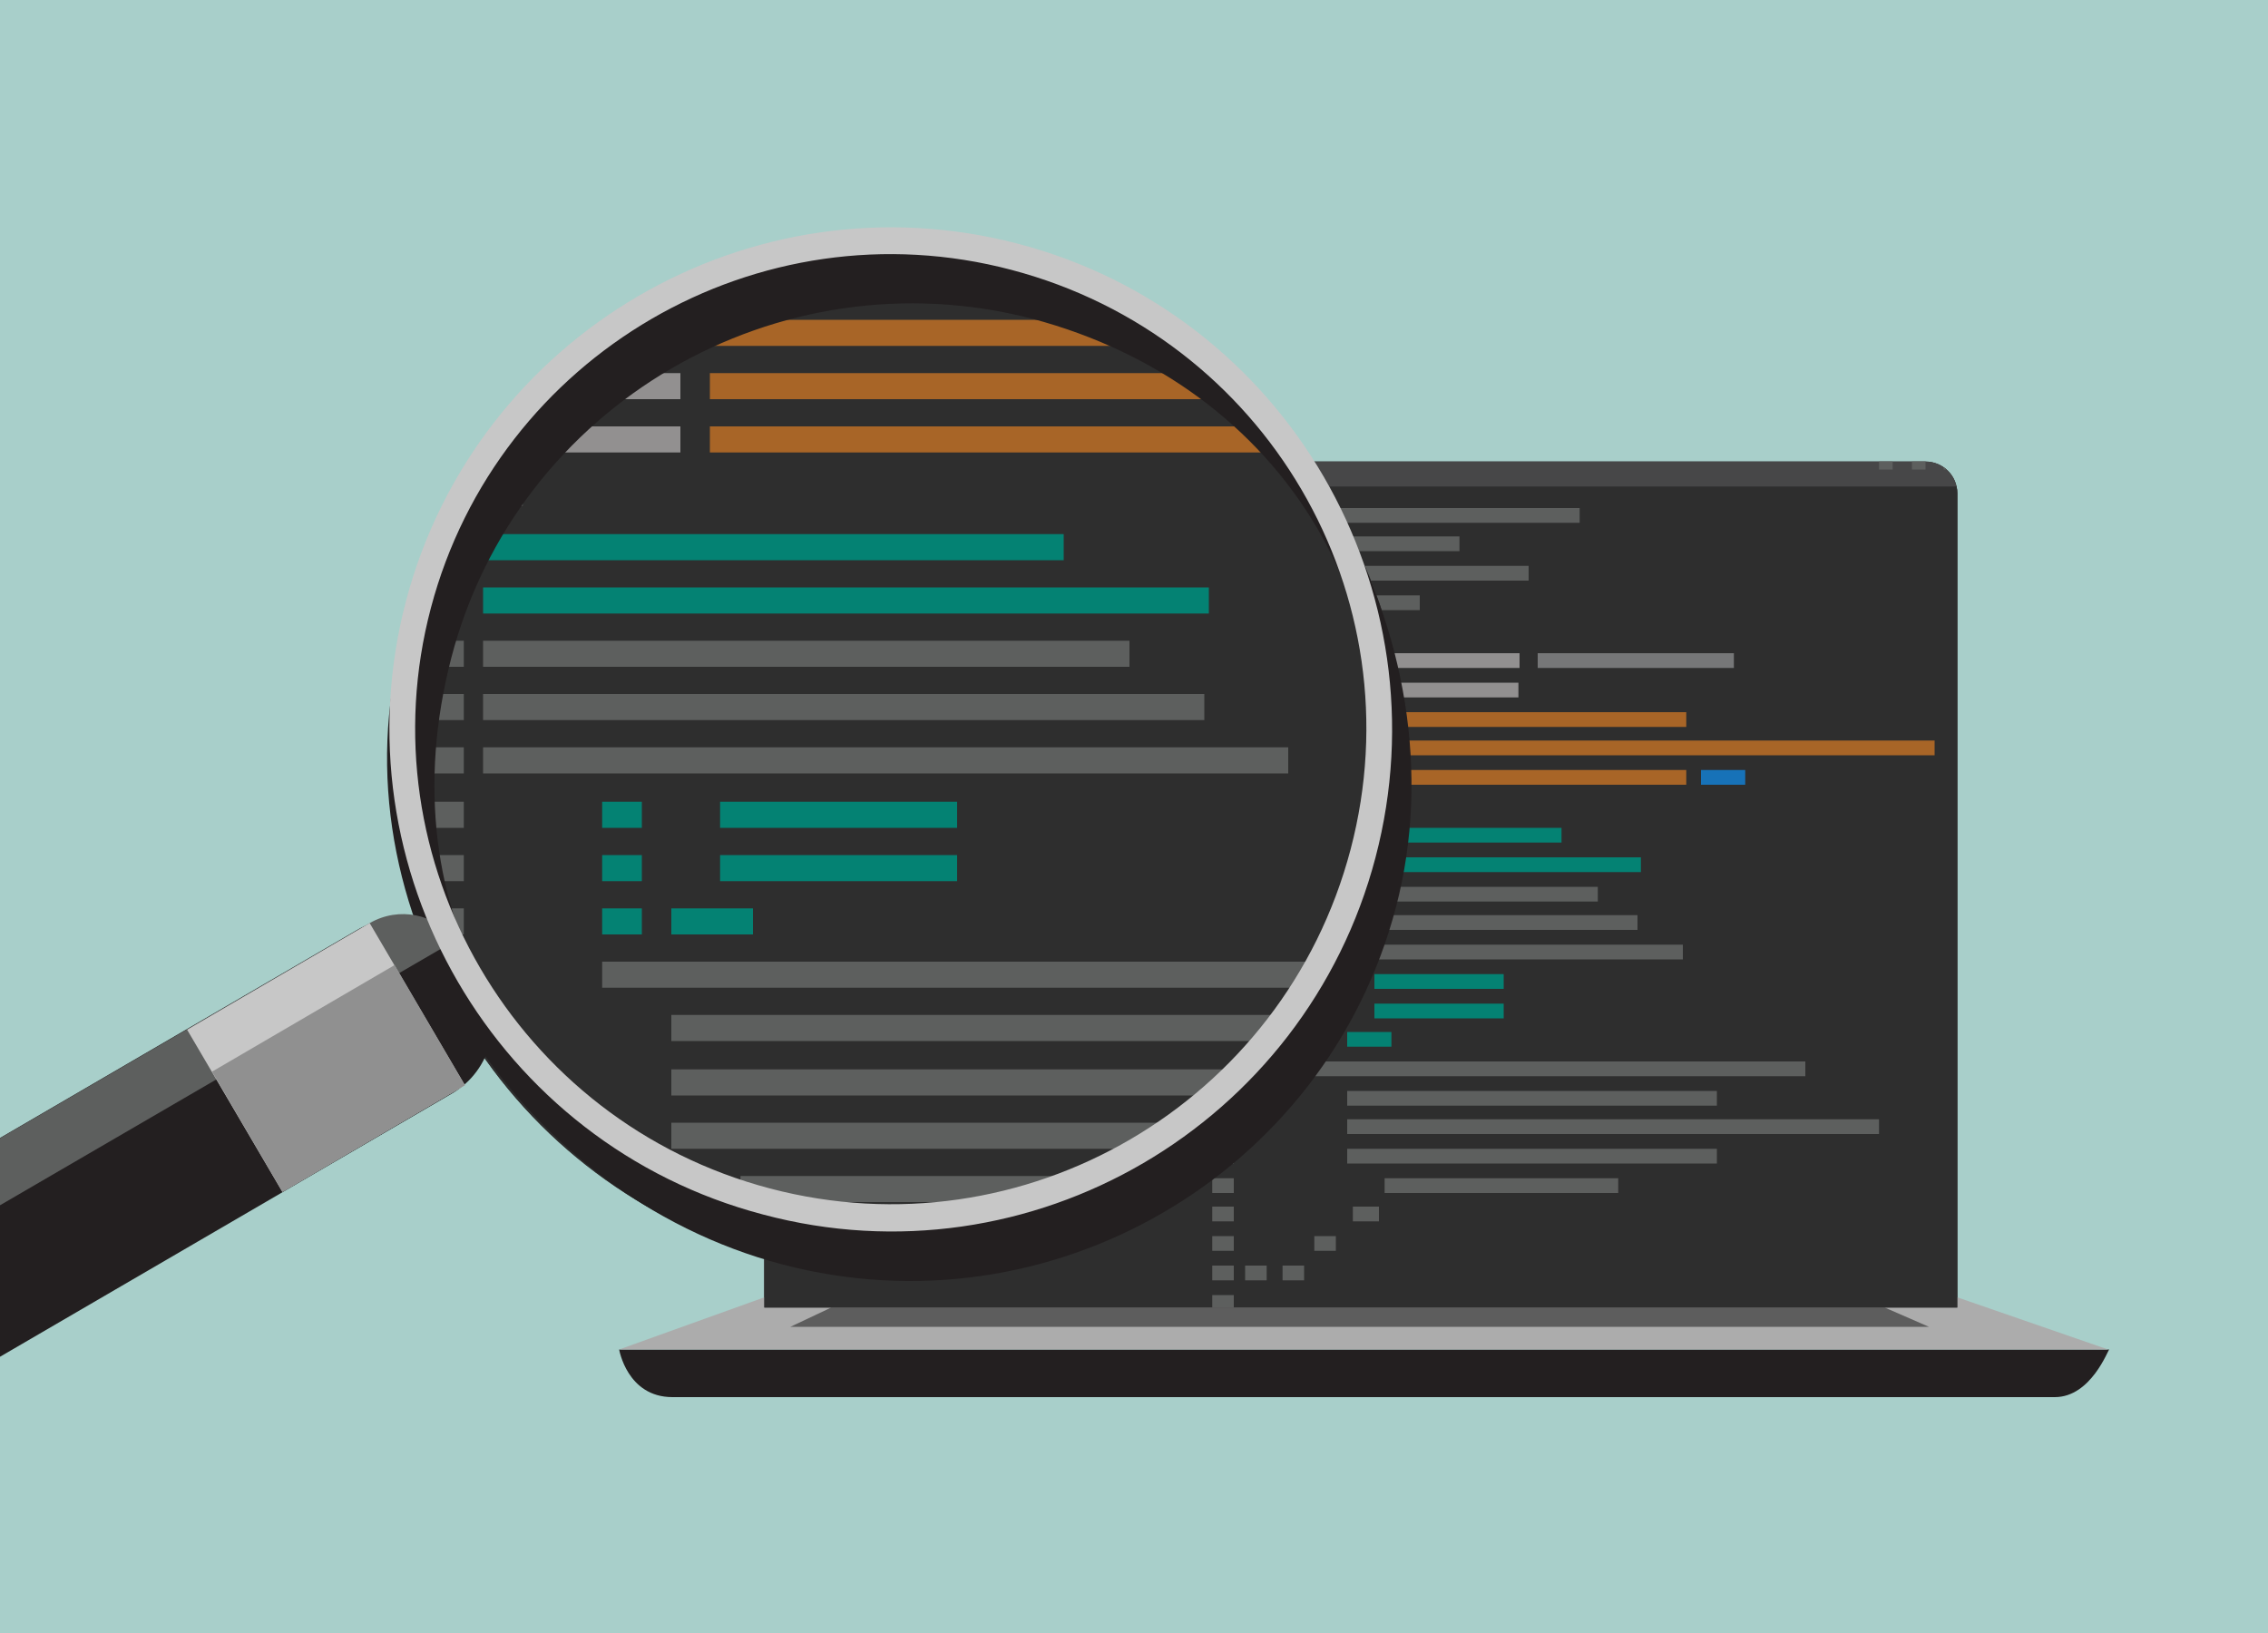
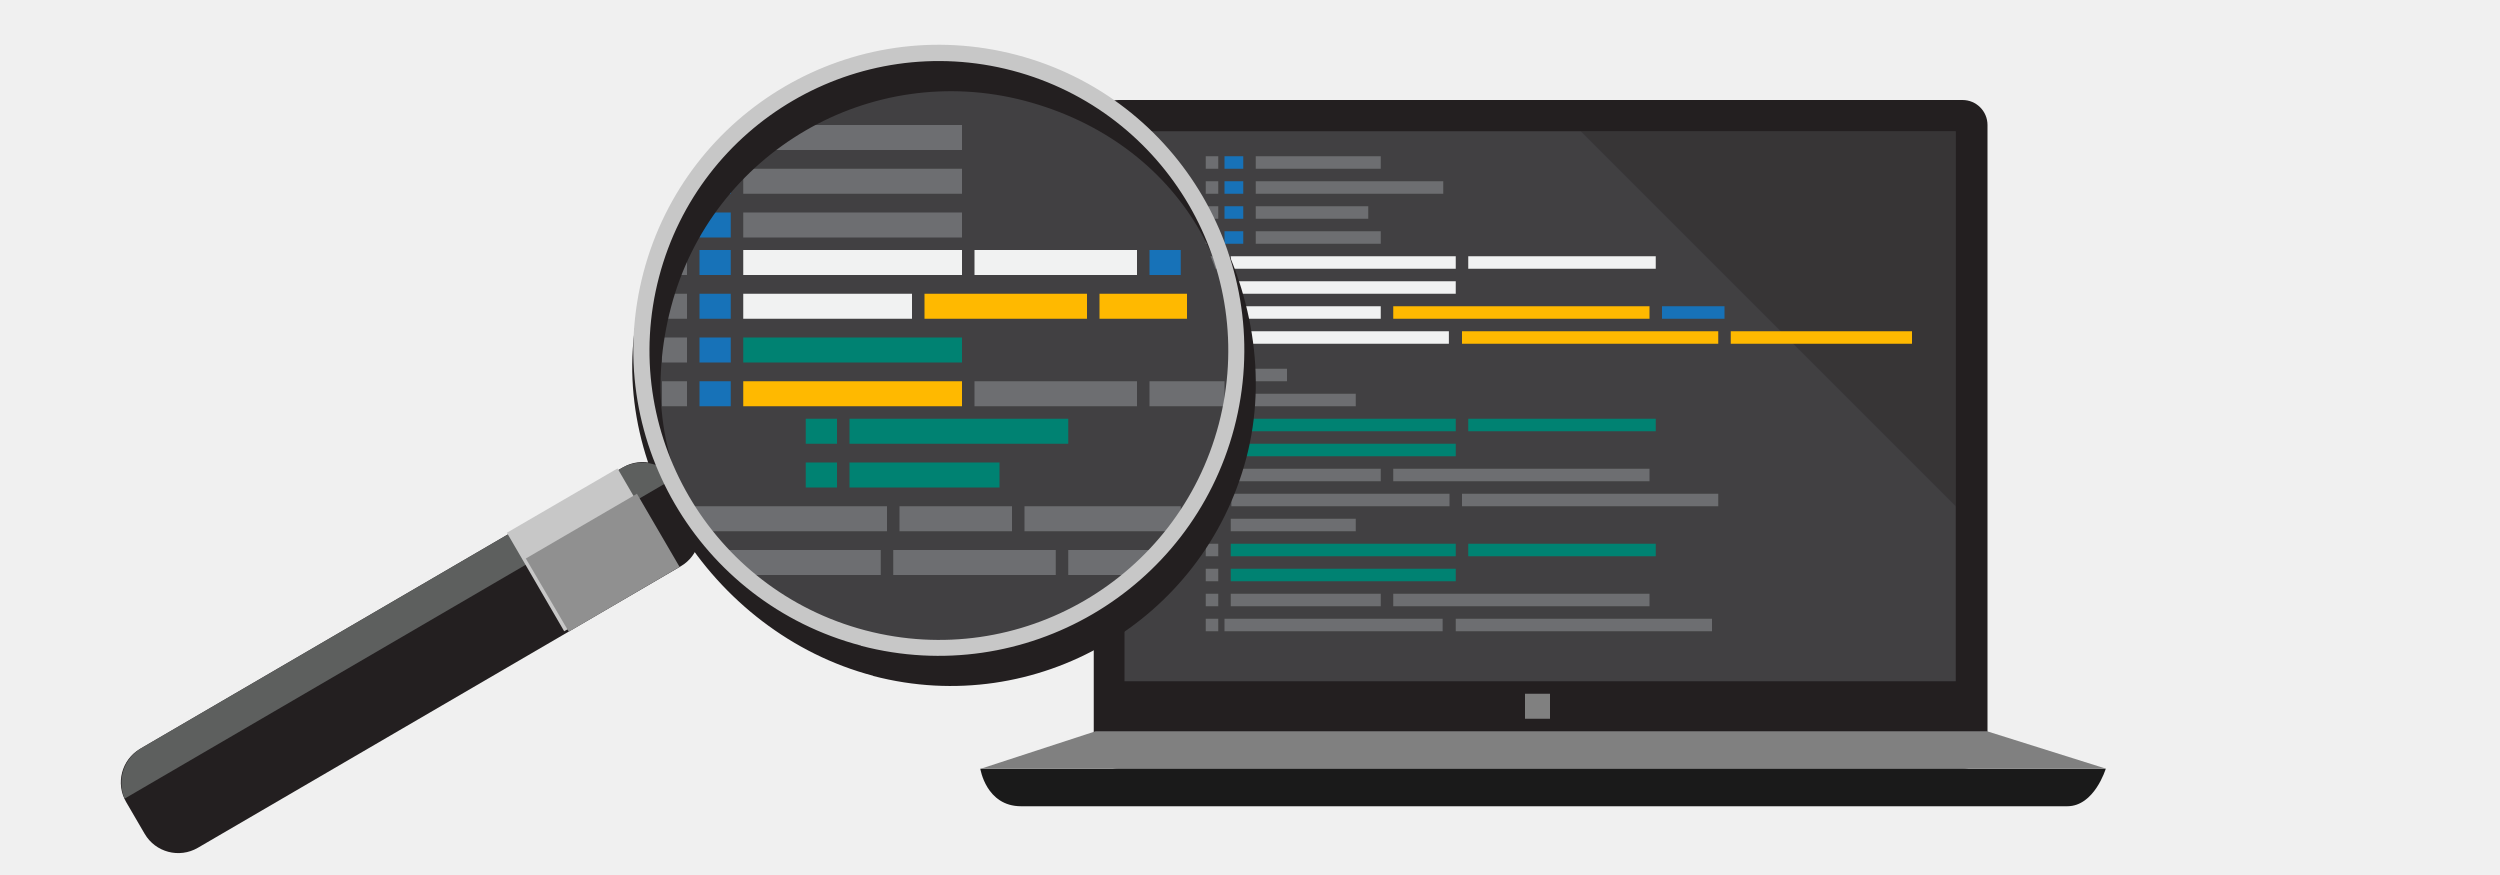
- <svg xmlns="http://www.w3.org/2000/svg" xmlns:xlink="http://www.w3.org/1999/xlink" version="1.1" x="0px" y="0px" viewBox="0 0 200 144" style="enable-background:new 0 0 200 144;" xml:space="preserve">
-   <style type="text/css">
- 	.st0{opacity:0.3;fill:#BAD80A;}
- 	.st1{fill:#BAD80A;}
- 	.st2{fill:#757575;}
- 	.st3{fill:#682A7A;}
- 	.st4{fill:#2E2E2E;}
- 	.st5{fill:#478AA9;}
- 	.st6{fill:#672A79;}
- 	.st7{fill:#334D63;}
- 	.st8{fill:#5D5F5E;}
- 	.st9{fill:#4889A8;}
- 	.st10{fill:#929090;}
- 	.st11{fill:#FAB516;}
- 	.st12{fill:#F5891F;}
- 	.st13{fill:#CB6D29;}
- 	.st14{fill:#96BBCD;}
- 	.st15{fill:#3A5C71;}
- 	.st16{opacity:0.3;fill:#008272;}
- 	.st17{clip-path:url(#SVGID_2_);}
- 	.st18{fill:#231F20;}
- 	.st19{fill:#5D605F;}
- 	.st20{fill:#ACACAC;}
- 	.st21{fill:#5D5D5D;}
- 	.st22{clip-path:url(#SVGID_4_);}
- 	.st23{fill:#474748;}
- 	.st24{fill:#929497;}
- 	.st25{fill:#1772B8;}
- 	.st26{fill:#767778;}
- 	.st27{fill:#A86527;}
- 	.st28{fill:#048273;}
- 	.st29{clip-path:url(#SVGID_6_);}
- 	.st30{fill:#C7C7C7;}
- 	.st31{fill:#909090;}
- 	.st32{opacity:0.3;fill:#B4A0FF;}
- 	.st33{fill:#344D63;}
- 	.st34{fill:#00BCF2;}
- 	.st35{opacity:0.3;fill:#00BCF2;}
- 	.st36{fill:#505050;}
- 	.st37{fill:#007ACC;}
- 	.st38{fill:#FFFFFF;}
- 	.st39{opacity:0.3;fill:#FFD565;}
- 	.st40{fill:#804998;}
- 	.st41{opacity:0.2;fill:#FFFFFF;enable-background:new    ;}
- 	.st42{fill:#70469E;}
- 	.st43{fill:#5C2D91;}
- 	.st44{fill:none;}
- 	.st45{font-family:'MyriadPro-Regular';}
- 	.st46{font-size:12px;}
- </style>
-   <g id="Layer_1">
-     <g>
-       <rect y="-2" class="st16" width="200" height="148" />
-       <g>
-         <defs>
-           <rect id="SVGID_1_" y="6.7" width="200" height="139.4" />
-         </defs>
-         <clipPath id="SVGID_2_">
-           <use xlink:href="#SVGID_1_" style="overflow:visible;" />
-         </clipPath>
-         <g class="st17">
-           <g>
-             <path class="st18" d="M172.6,115.2V43.5c0-1.6-1.3-2.8-2.8-2.8H70.2c-1.6,0-2.8,1.3-2.8,2.8v71.8H172.6z" />
-             <path class="st18" d="M181.2,123.2c-3.2,0-117.9,0-121.9,0s-4.7-4.2-4.7-4.2h131.4C185.9,119,184.4,123.2,181.2,123.2z" />
-             <rect x="119.5" y="43.1" class="st19" width="1.7" height="1.5" />
-             <rect x="118.8" y="107.4" class="st19" width="3" height="2.8" />
-             <g>
-               <rect x="72.8" y="46.1" class="st4" width="94.3" height="58.5" />
-               <polygon class="st8" points="167.1,46.1 123,46.1 167.1,87.4       " />
-             </g>
-             <polygon class="st20" points="54.6,119 67.4,114.4 172.6,114.4 185.9,119      " />
-             <polygon class="st21" points="69.7,117 73.3,115.3 166.2,115.3 170.1,117      " />
-           </g>
-           <g>
-             <defs>
-               <path id="SVGID_3_" d="M172.6,115.2V43.5c0-1.6-1.3-2.8-2.8-2.8H70.2c-1.6,0-2.8,1.3-2.8,2.8v71.8H172.6z" />
-             </defs>
-             <clipPath id="SVGID_4_">
-               <use xlink:href="#SVGID_3_" style="overflow:visible;" />
-             </clipPath>
-             <g class="st22">
-               <rect x="-11.5" y="29.2" class="st23" width="207.2" height="117.3" />
-               <rect x="175.3" y="43.1" class="st24" width="1.3" height="102.3" />
-               <rect x="-6.7" y="42.9" class="st4" width="181.9" height="101.6" />
-               <g>
-                 <rect x="106.9" y="44.8" class="st8" width="1.9" height="1.3" />
-                 <rect x="106.9" y="47.3" class="st8" width="1.9" height="1.3" />
-                 <rect x="106.9" y="49.9" class="st8" width="1.9" height="1.3" />
-                 <rect x="106.9" y="52.5" class="st8" width="1.9" height="1.3" />
-                 <rect x="106.9" y="55" class="st8" width="1.9" height="1.3" />
-                 <rect x="106.9" y="57.6" class="st8" width="1.9" height="1.3" />
-                 <rect x="106.9" y="60.2" class="st8" width="1.9" height="1.3" />
-                 <rect x="106.9" y="62.8" class="st8" width="1.9" height="1.3" />
-                 <rect x="106.9" y="65.3" class="st8" width="1.9" height="1.3" />
-                 <rect x="106.9" y="67.9" class="st8" width="1.9" height="1.3" />
-                 <rect x="106.9" y="70.5" class="st8" width="1.9" height="1.3" />
-                 <rect x="106.9" y="73" class="st8" width="1.9" height="1.3" />
-                 <rect x="106.9" y="75.6" class="st8" width="1.9" height="1.3" />
-                 <rect x="106.9" y="78.2" class="st8" width="1.9" height="1.3" />
-                 <rect x="106.9" y="80.7" class="st8" width="1.9" height="1.3" />
-                 <rect x="106.9" y="83.3" class="st8" width="1.9" height="1.3" />
-                 <rect x="106.9" y="85.9" class="st8" width="1.9" height="1.3" />
-                 <rect x="106.9" y="88.5" class="st8" width="1.9" height="1.3" />
-                 <rect x="106.9" y="91" class="st8" width="1.9" height="1.3" />
-                 <rect x="106.9" y="93.6" class="st8" width="1.9" height="1.3" />
-                 <rect x="106.9" y="96.2" class="st8" width="1.9" height="1.3" />
-                 <rect x="106.9" y="98.7" class="st8" width="1.9" height="1.3" />
-                 <rect x="106.9" y="101.3" class="st8" width="1.9" height="1.3" />
-                 <rect x="106.9" y="103.9" class="st8" width="1.9" height="1.3" />
-                 <rect x="106.9" y="106.4" class="st8" width="1.9" height="1.3" />
-                 <rect x="106.9" y="109" class="st8" width="1.9" height="1.3" />
-                 <rect x="106.9" y="111.6" class="st8" width="1.9" height="1.3" />
-                 <rect x="106.9" y="114.2" class="st8" width="1.9" height="1.3" />
-                 <rect x="106.9" y="116.7" class="st8" width="1.9" height="1.3" />
-                 <rect x="106.9" y="119.3" class="st8" width="1.9" height="1.3" />
-                 <rect x="106.9" y="121.9" class="st8" width="1.9" height="1.3" />
-                 <rect x="106.9" y="124.4" class="st8" width="1.9" height="1.3" />
-               </g>
-               <rect x="109.8" y="44.8" class="st25" width="1.9" height="1.3" />
-               <rect x="109.8" y="47.3" class="st25" width="1.9" height="1.3" />
-               <rect x="109.8" y="49.9" class="st25" width="1.9" height="1.3" />
-               <rect x="109.8" y="52.5" class="st25" width="1.9" height="1.3" />
-               <rect x="113.1" y="44.8" class="st8" width="26.2" height="1.3" />
-               <rect x="113.1" y="47.3" class="st8" width="15.6" height="1.3" />
-               <rect x="113.1" y="49.9" class="st8" width="21.7" height="1.3" />
-               <rect x="113.1" y="52.5" class="st8" width="12.1" height="1.3" />
-               <rect x="109.8" y="57.6" class="st10" width="24.2" height="1.3" />
-               <rect x="135.6" y="57.6" class="st26" width="17.3" height="1.3" />
-               <rect x="109.8" y="60.2" class="st10" width="24.1" height="1.3" />
-               <rect x="109.8" y="62.8" class="st10" width="9.4" height="1.3" />
-               <rect x="109.8" y="65.3" class="st10" width="9.4" height="1.3" />
-               <rect x="109.8" y="67.9" class="st10" width="9.4" height="1.3" />
-               <rect x="120.6" y="62.8" class="st27" width="28.1" height="1.3" />
-               <rect x="120.6" y="65.3" class="st27" width="50" height="1.3" />
-               <rect x="120.6" y="67.9" class="st27" width="28.1" height="1.3" />
-               <rect x="150" y="67.9" class="st25" width="3.9" height="1.3" />
-               <rect x="109.8" y="70.5" class="st8" width="1.9" height="1.3" />
-               <rect x="109.8" y="73" class="st28" width="27.9" height="1.3" />
-               <rect x="109.8" y="75.6" class="st28" width="34.9" height="1.3" />
-               <rect x="109.8" y="78.2" class="st8" width="31.1" height="1.3" />
-               <rect x="109.8" y="80.7" class="st8" width="34.6" height="1.3" />
-               <rect x="109.8" y="83.3" class="st8" width="38.6" height="1.3" />
-               <rect x="115.5" y="85.9" class="st28" width="1.9" height="1.3" />
-               <rect x="115.5" y="88.5" class="st28" width="1.9" height="1.3" />
-               <rect x="115.5" y="91" class="st28" width="1.9" height="1.3" />
-               <rect x="121.2" y="85.9" class="st28" width="11.4" height="1.3" />
-               <rect x="121.2" y="88.5" class="st28" width="11.4" height="1.3" />
-               <rect x="118.8" y="91" class="st28" width="3.9" height="1.3" />
-               <rect x="115.5" y="93.6" class="st8" width="43.7" height="1.3" />
-               <rect x="118.8" y="96.2" class="st8" width="32.6" height="1.3" />
-               <rect x="118.8" y="98.7" class="st8" width="46.9" height="1.3" />
-               <rect x="118.8" y="101.3" class="st8" width="32.6" height="1.3" />
-               <rect x="122.1" y="103.9" class="st8" width="20.6" height="1.3" />
-               <rect x="119.3" y="106.4" class="st8" width="2.3" height="1.3" />
-               <rect x="109.8" y="111.6" class="st8" width="1.9" height="1.3" />
-               <rect x="115.9" y="109" class="st8" width="1.9" height="1.3" />
-               <rect x="113.1" y="111.6" class="st8" width="1.9" height="1.3" />
-               <rect x="109.8" y="116.7" class="st25" width="1.9" height="1.3" />
-               <rect x="113.1" y="116.7" class="st8" width="19.2" height="1.3" />
-               <rect x="133.5" y="116.7" class="st25" width="8.9" height="1.3" />
-               <rect x="113.1" y="119.3" class="st25" width="1.9" height="1.3" />
-               <rect x="113.1" y="121.9" class="st25" width="1.9" height="1.3" />
-               <rect x="116.4" y="119.3" class="st8" width="23.9" height="1.3" />
-               <rect x="116.4" y="121.9" class="st8" width="23.9" height="1.3" />
-               <rect x="109.8" y="124.4" class="st8" width="1.9" height="1.3" />
-               <rect x="165.7" y="40.1" class="st8" width="1.2" height="1.3" />
-               <rect x="168.6" y="40.1" class="st8" width="1.2" height="1.3" />
-               <rect x="171.4" y="40.1" class="st8" width="1.2" height="1.3" />
-               <rect x="174.3" y="40.1" class="st8" width="1.2" height="1.3" />
-             </g>
-           </g>
-           <g>
-             <g>
-               <defs>
-                 <circle id="SVGID_5_" cx="79.3" cy="67.6" r="44.7" />
-               </defs>
-               <clipPath id="SVGID_6_">
-                 <use xlink:href="#SVGID_5_" style="overflow:visible;" />
-               </clipPath>
-               <g class="st29">
-                 <rect x="-180" y="-33.3" class="st23" width="380.5" height="215.4" />
-                 <rect x="163.1" y="-7.9" class="st24" width="2.3" height="187.8" />
-                 <rect x="-171.3" y="-8.3" class="st4" width="334.1" height="186.7" />
-                 <g>
-                   <rect x="37.4" y="-0.1" class="st8" width="3.5" height="2.3" />
-                   <rect x="37.4" y="4.6" class="st8" width="3.5" height="2.3" />
-                   <rect x="37.4" y="9.3" class="st8" width="3.5" height="2.3" />
-                   <rect x="37.4" y="14" class="st8" width="3.5" height="2.3" />
-                   <rect x="37.4" y="18.8" class="st8" width="3.5" height="2.3" />
-                   <rect x="37.4" y="23.5" class="st8" width="3.5" height="2.3" />
-                   <rect x="37.4" y="28.2" class="st8" width="3.5" height="2.3" />
-                   <rect x="37.4" y="32.9" class="st8" width="3.5" height="2.3" />
-                   <rect x="37.4" y="37.6" class="st8" width="3.5" height="2.3" />
-                   <rect x="37.4" y="42.3" class="st8" width="3.5" height="2.3" />
-                   <rect x="37.4" y="47.1" class="st8" width="3.5" height="2.3" />
-                   <rect x="37.4" y="51.8" class="st8" width="3.5" height="2.3" />
-                   <rect x="37.4" y="56.5" class="st8" width="3.5" height="2.3" />
-                   <rect x="37.4" y="61.2" class="st8" width="3.5" height="2.3" />
-                   <rect x="37.4" y="65.9" class="st8" width="3.5" height="2.3" />
-                   <rect x="37.4" y="70.7" class="st8" width="3.5" height="2.3" />
-                   <rect x="37.4" y="75.4" class="st8" width="3.5" height="2.3" />
-                   <rect x="37.4" y="80.1" class="st8" width="3.5" height="2.3" />
-                   <rect x="37.4" y="84.8" class="st8" width="3.5" height="2.3" />
-                   <rect x="37.4" y="89.5" class="st8" width="3.5" height="2.3" />
-                   <rect x="37.4" y="94.3" class="st8" width="3.5" height="2.3" />
-                   <rect x="37.4" y="99" class="st8" width="3.5" height="2.3" />
-                   <rect x="37.4" y="103.7" class="st8" width="3.5" height="2.3" />
-                   <rect x="37.4" y="108.4" class="st8" width="3.5" height="2.3" />
-                   <rect x="37.4" y="113.1" class="st8" width="3.5" height="2.3" />
-                   <rect x="37.4" y="117.9" class="st8" width="3.5" height="2.3" />
-                   <rect x="37.4" y="122.6" class="st8" width="3.5" height="2.3" />
-                   <rect x="37.4" y="127.3" class="st8" width="3.5" height="2.3" />
-                   <rect x="37.4" y="132" class="st8" width="3.5" height="2.3" />
-                   <rect x="37.4" y="136.7" class="st8" width="3.5" height="2.3" />
-                   <rect x="37.4" y="141.5" class="st8" width="3.5" height="2.3" />
-                 </g>
-                 <rect x="42.6" y="-0.1" class="st25" width="3.5" height="2.3" />
-                 <rect x="42.6" y="4.6" class="st25" width="3.5" height="2.3" />
-                 <rect x="42.6" y="9.3" class="st25" width="3.5" height="2.3" />
-                 <rect x="48.7" y="-0.1" class="st8" width="28.7" height="2.3" />
-                 <rect x="48.7" y="4.6" class="st8" width="39.8" height="2.3" />
-                 <rect x="48.7" y="9.3" class="st8" width="22.2" height="2.3" />
-                 <rect x="42.8" y="18.8" class="st10" width="44.4" height="2.3" />
-                 <rect x="90" y="18.8" class="st26" width="31.8" height="2.3" />
-                 <rect x="42.8" y="23.5" class="st10" width="44.2" height="2.3" />
-                 <rect x="42.8" y="28.2" class="st10" width="17.2" height="2.3" />
-                 <rect x="42.8" y="32.9" class="st10" width="17.2" height="2.3" />
-                 <rect x="42.8" y="37.6" class="st10" width="17.2" height="2.3" />
-                 <rect x="62.6" y="28.2" class="st27" width="51.6" height="2.3" />
-                 <rect x="62.6" y="32.9" class="st27" width="91.9" height="2.3" />
-                 <rect x="62.6" y="37.6" class="st27" width="51.6" height="2.3" />
-                 <rect x="116.6" y="37.6" class="st25" width="7.2" height="2.3" />
-                 <rect x="42.6" y="42.3" class="st8" width="3.5" height="2.3" />
-                 <rect x="42.6" y="47.1" class="st28" width="51.2" height="2.3" />
-                 <rect x="42.6" y="51.8" class="st28" width="64" height="2.3" />
-                 <rect x="42.6" y="56.5" class="st8" width="57" height="2.3" />
-                 <rect x="42.6" y="61.2" class="st8" width="63.6" height="2.3" />
-                 <rect x="42.6" y="65.9" class="st8" width="71" height="2.3" />
-                 <rect x="53.1" y="70.7" class="st28" width="3.5" height="2.3" />
-                 <rect x="53.1" y="75.4" class="st28" width="3.5" height="2.3" />
-                 <rect x="53.1" y="80.1" class="st28" width="3.5" height="2.3" />
-                 <rect x="63.5" y="70.7" class="st28" width="20.9" height="2.3" />
-                 <rect x="63.5" y="75.4" class="st28" width="20.9" height="2.3" />
-                 <rect x="59.2" y="80.1" class="st28" width="7.2" height="2.3" />
-                 <rect x="53.1" y="84.8" class="st8" width="80.3" height="2.3" />
-                 <rect x="59.2" y="89.5" class="st8" width="59.9" height="2.3" />
-                 <rect x="59.2" y="94.3" class="st8" width="86.2" height="2.3" />
-                 <rect x="59.2" y="99" class="st8" width="59.9" height="2.3" />
-                 <rect x="65.3" y="103.7" class="st8" width="37.9" height="2.3" />
-                 <rect x="60.1" y="108.4" class="st8" width="4.3" height="2.3" />
-                 <rect x="42.6" y="117.9" class="st8" width="3.5" height="2.3" />
-                 <rect x="54" y="113.1" class="st8" width="3.5" height="2.3" />
-                 <rect x="48.7" y="117.9" class="st8" width="3.5" height="2.3" />
-                 <rect x="42.6" y="127.3" class="st25" width="3.5" height="2.3" />
-                 <rect x="48.7" y="127.3" class="st8" width="35.3" height="2.3" />
-                 <rect x="86.2" y="127.3" class="st25" width="16.3" height="2.3" />
-                 <rect x="48.7" y="132" class="st25" width="3.5" height="2.3" />
-                 <rect x="48.7" y="136.7" class="st25" width="3.5" height="2.3" />
-                 <rect x="54.8" y="132" class="st8" width="44" height="2.3" />
-                 <rect x="54.8" y="136.7" class="st8" width="44" height="2.3" />
-                 <rect x="42.6" y="141.5" class="st8" width="3.5" height="2.3" />
-               </g>
-             </g>
-             <g>
-               <g>
-                 <path class="st18" d="M91,28.1C68.6,22.3,45.6,35.7,39.8,58s5.7,42,28,47.8S114,99.4,119.9,77S113.3,34,91,28.1z M69,111.5         C45.4,105.3,29.2,80,35.5,56.4c6.2-23.6,31.1-39.7,54.7-33.5s39.1,33.5,32.9,57.1C116.9,103.6,92.6,117.7,69,111.5z" />
-               </g>
-               <g>
-                 <path class="st18" d="M-37.3,133l-1.1-1.9c-2-3.4-0.8-7.9,2.6-9.9l67.3-39.2c3.4-2,7.9-0.8,9.9,2.6l1.1,1.9         c2,3.4,0.8,7.9-2.6,9.9l-67.3,39.2C-30.9,137.6-35.3,136.4-37.3,133z" />
-                 <path class="st8" d="M40.2,82.9c-1.8-2.3-5-3-7.6-1.5L-37,121.9c-2.6,1.5-3.6,4.7-2.4,7.3L40.2,82.9z" />
-                 <path class="st30" d="M24.9,105.1L41,95.7c0,0,0,0,0,0l-8.4-14.3c0,0,0,0,0,0l-16.1,9.4L24.9,105.1z" />
-                 <path class="st31" d="M41,95.7l-6.2-10.6l-16.1,9.4l6.2,10.6L41,95.7C41,95.7,41,95.7,41,95.7z" />
-               </g>
-               <g>
-                 <path class="st30" d="M89.2,23.8C66.9,17.9,43.9,31.3,38,53.6s7.5,45.3,29.9,51.2s45.3-7.5,51.2-29.9S111.6,29.7,89.2,23.8z          M67.3,107.1c-23.6-6.2-37.7-30.5-31.5-54.1C42,29.5,66.2,15.3,89.8,21.5s37.7,30.5,31.5,54.1         C115.1,99.2,90.9,113.4,67.3,107.1z" />
-               </g>
-             </g>
-           </g>
-         </g>
-       </g>
-     </g>
+ <svg xmlns="http://www.w3.org/2000/svg" viewBox="0 0 400 140">
+   <defs>
+     <style>.cls-1,.cls-7{fill:#231f20;}.cls-2{fill:#1a1a1a;}.cls-3{fill:gray;}.cls-4{fill:#414042;}.cls-5{fill:#6d6e71;}.cls-6{fill:#1772b8;}.cls-7{opacity:0.34;}.cls-8{fill:#f1f2f2;}.cls-9{fill:#ffb900;}.cls-10{fill:#008272;}.cls-11{fill:#5d5f5e;}.cls-12{fill:#c7c7c7;}.cls-13{fill:#909090;}.cls-14{font-size:12px;font-family:SegoeUI, Segoe UI;}</style>
+   </defs>
+   <g id="ICONS">
+     <rect class="cls-1" x="175" y="16" width="143" height="107" rx="4" ry="4" />
+     <path class="cls-2" d="M330.76,129H163.37c-5.6,0-6.52-6-6.52-6H336.92S335.11,129,330.76,129Z" />
+     <polygon class="cls-3" points="156.92 123 175.3 117 317.92 117 337 123 156.92 123" />
+     <rect class="cls-4" x="179.92" y="21" width="133" height="88" />
+     <rect class="cls-5" x="192.92" y="25" width="2" height="2" />
+     <rect class="cls-6" x="195.92" y="25" width="3" height="2" />
+     <rect class="cls-5" x="200.92" y="25" width="20" height="2" />
+     <rect class="cls-5" x="192.92" y="29" width="2" height="2" />
+     <rect class="cls-6" x="195.92" y="29" width="3" height="2" />
+     <rect class="cls-5" x="200.92" y="29" width="30" height="2" />
+     <rect class="cls-5" x="192.92" y="33" width="2" height="2" />
+     <rect class="cls-6" x="195.92" y="33" width="3" height="2" />
+     <polygon class="cls-7" points="312.92 21 312.92 81 252.92 21 312.92 21" />
+     <rect class="cls-6" x="265.92" y="49" width="10" height="2" />
+     <rect class="cls-5" x="200.92" y="33" width="18" height="2" />
+     <rect class="cls-5" x="192.92" y="37" width="2" height="2" />
+     <rect class="cls-6" x="195.92" y="37" width="3" height="2" />
+     <rect class="cls-5" x="200.92" y="37" width="20" height="2" />
+     <rect class="cls-5" x="192.92" y="41" width="2" height="2" />
+     <rect class="cls-8" x="196.92" y="41" width="36" height="2" />
+     <rect class="cls-8" x="196.92" y="45" width="36" height="2" />
+     <rect class="cls-8" x="234.92" y="41" width="30" height="2" />
+     <rect class="cls-8" x="196.92" y="49" width="24" height="2" />
+     <rect class="cls-9" x="222.92" y="49" width="41" height="2" />
+     <rect class="cls-9" x="233.92" y="53" width="41" height="2" />
+     <rect class="cls-9" x="276.92" y="53" width="29" height="2" />
+     <rect class="cls-8" x="196.92" y="53" width="34.9" height="2" />
+     <rect class="cls-5" x="196.92" y="59" width="9" height="2" />
+     <rect class="cls-5" x="196.92" y="63" width="20" height="2" />
+     <rect class="cls-10" x="196.92" y="67" width="36" height="2" />
+     <rect class="cls-10" x="196.92" y="71" width="36" height="2" />
+     <rect class="cls-10" x="234.92" y="67" width="30" height="2" />
+     <rect class="cls-5" x="196.92" y="75" width="24" height="2" />
+     <rect class="cls-5" x="222.92" y="75" width="41" height="2" />
+     <rect class="cls-5" x="233.92" y="79" width="41" height="2" />
+     <rect class="cls-5" x="197.02" y="79" width="34.9" height="2" />
+     <rect class="cls-5" x="196.92" y="83" width="20" height="2" />
+     <rect class="cls-5" x="192.92" y="87" width="2" height="2" />
+     <rect class="cls-10" x="196.92" y="87" width="36" height="2" />
+     <rect class="cls-10" x="196.92" y="91" width="36" height="2" />
+     <rect class="cls-10" x="234.92" y="87" width="30" height="2" />
+     <rect class="cls-5" x="192.92" y="91" width="2" height="2" />
+     <rect class="cls-5" x="192.92" y="95" width="2" height="2" />
+     <rect class="cls-5" x="196.92" y="95" width="24" height="2" />
+     <rect class="cls-5" x="222.92" y="95" width="41" height="2" />
+     <rect class="cls-5" x="232.92" y="99" width="41" height="2" />
+     <rect class="cls-5" x="192.92" y="99" width="2" height="2" />
+     <rect class="cls-5" x="195.92" y="99" width="34.9" height="2" />
+     <path class="cls-4" d="M163.39,15.58a46.35,46.35,0,0,0-56.57,33c-6.5,24.69,6.26,46.32,30.94,52.83s51-7.14,57.55-31.83S188.07,22.08,163.39,15.58Z" />
+     <rect class="cls-6" x="111.92" y="27" width="5" height="4" />
+     <rect class="cls-5" x="118.92" y="27" width="35" height="4" />
+     <rect class="cls-5" x="118.92" y="20" width="35" height="4" />
+     <rect class="cls-6" x="111.92" y="34" width="5" height="4" />
+     <rect class="cls-5" x="118.92" y="34" width="35" height="4" />
+     <rect class="cls-8" x="155.92" y="40" width="26" height="4" />
+     <rect class="cls-5" x="105.92" y="40" width="4" height="4" />
+     <rect class="cls-6" x="111.92" y="40" width="5" height="4" />
+     <rect class="cls-6" x="183.92" y="40" width="5" height="4" />
+     <rect class="cls-8" x="118.92" y="40" width="35" height="4" />
+     <rect class="cls-5" x="105.92" y="47" width="4" height="4" />
+     <rect class="cls-6" x="111.92" y="47" width="5" height="4" />
+     <rect class="cls-8" x="118.92" y="47" width="27" height="4" />
+     <rect class="cls-9" x="147.92" y="47" width="26" height="4" />
+     <rect class="cls-9" x="175.92" y="47" width="14" height="4" />
+     <rect class="cls-5" x="105.92" y="54" width="4" height="4" />
+     <rect class="cls-6" x="111.92" y="54" width="5" height="4" />
+     <rect class="cls-10" x="118.92" y="54" width="35" height="4" />
+     <rect class="cls-5" x="105.92" y="61" width="4" height="4" />
+     <rect class="cls-6" x="111.92" y="61" width="5" height="4" />
+     <rect class="cls-10" x="128.92" y="67" width="5" height="4" />
+     <rect class="cls-9" x="118.92" y="61" width="35" height="4" />
+     <rect class="cls-5" x="155.92" y="61" width="26" height="4" />
+     <rect class="cls-5" x="183.92" y="61" width="12" height="4" />
+     <rect class="cls-10" x="135.92" y="67" width="35" height="4" />
+     <rect class="cls-10" x="128.92" y="74" width="5" height="4" />
+     <rect class="cls-10" x="135.92" y="74" width="24" height="4" />
+     <rect class="cls-5" x="106.92" y="81" width="35" height="4" />
+     <rect class="cls-5" x="143.92" y="81" width="18" height="4" />
+     <rect class="cls-5" x="163.92" y="81" width="25" height="4" />
+     <rect class="cls-5" x="114.92" y="88" width="26" height="4" />
+     <rect class="cls-5" x="142.92" y="88" width="26" height="4" />
+     <rect class="cls-5" x="170.92" y="88" width="13" height="4" />
+     <path class="cls-1" d="M163.94,16.12a46.35,46.35,0,0,0-56.57,33c-6.5,24.69,6.26,46.32,30.94,52.83s51-7.14,57.55-31.83S188.63,22.63,163.94,16.12Zm-24.24,92c-26.06-6.86-43.93-34.83-37.07-60.88s34.39-43.84,60.45-37,43.19,37,36.33,63.05A48.93,48.93,0,0,1,139.7,108.15Z" />
+     <rect class="cls-1" x="56.51" y="54.27" width="18.33" height="101.87" rx="6.22" ry="6.22" transform="translate(123.48 -4.51) rotate(59.76)" />
+     <path class="cls-11" d="M107.84,76.53a6.46,6.46,0,0,0-8.37-1.64L22.63,119.68a6.46,6.46,0,0,0-2.69,8.1Z" />
+     <rect class="cls-12" x="84.94" y="78.81" width="20.58" height="18.33" transform="matrix(0.86, -0.5, 0.5, 0.86, -31.35, 59.93)" />
+     <path class="cls-13" d="M108.73,90.7,101.91,79,84.13,89.36,91,101.07,108.7,90.72Z" />
+     <path class="cls-12" d="M162,11.3a46.3,46.3,0,1,0,33,56.57A46.35,46.35,0,0,0,162,11.3Zm-24.24,92a48.87,48.87,0,1,1,59.71-34.81A48.93,48.93,0,0,1,137.77,103.33Z" />
+     <rect class="cls-3" x="244" y="111" width="4" height="4" />
  </g>
-   <g id="titles">
-     <rect y="-23.5" class="st44" width="161.7" height="25.6" />
-     <text transform="matrix(1 0 0 1 -2.034505e-05 -14.9927)" class="st45 st46">Using ASP.NET Core</text>
+   <g id="Titles">
+     <text class="cls-14" transform="translate(0.33 -12.63)">Using ASP.NET Core</text>
  </g>
</svg>
